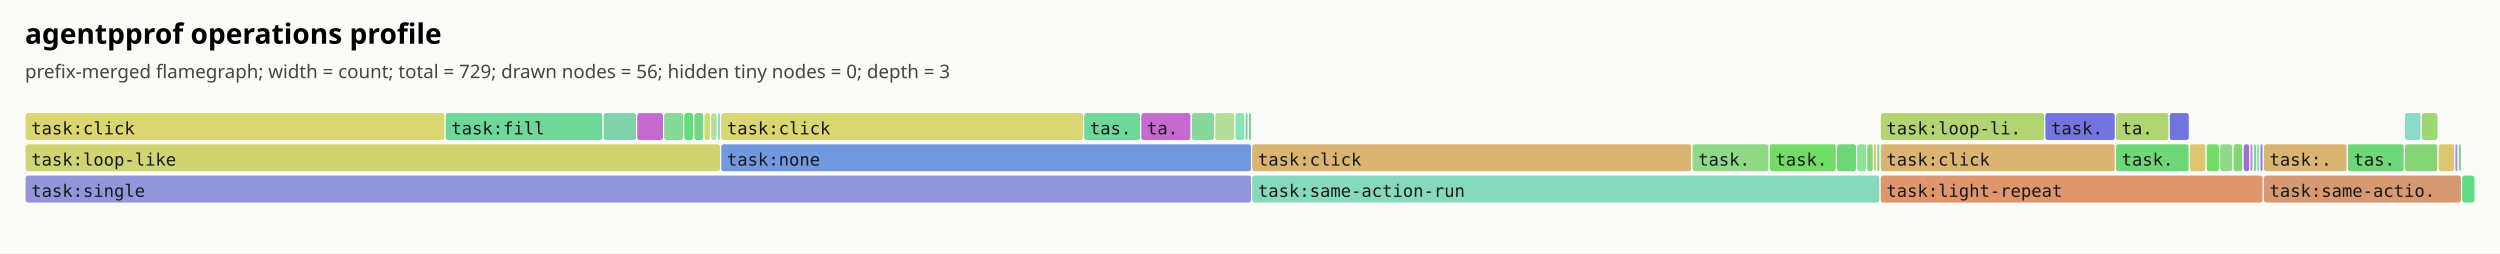
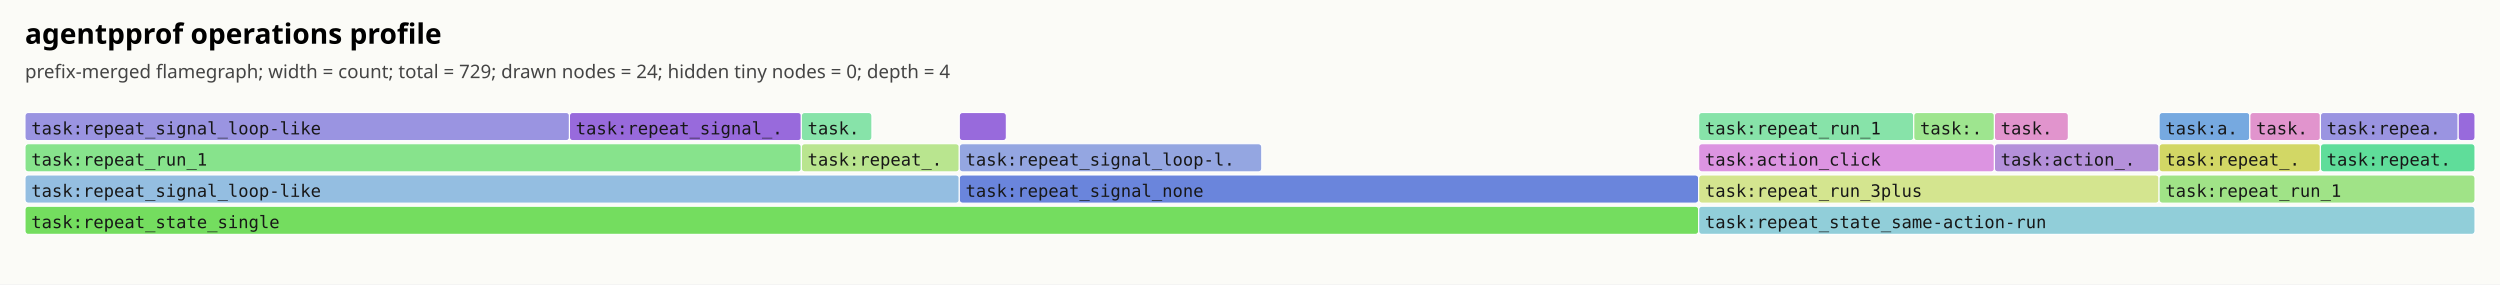
- <svg xmlns="http://www.w3.org/2000/svg" width="1600" height="162" viewBox="0 0 1600 162">
+ <svg xmlns="http://www.w3.org/2000/svg" width="1600" height="182" viewBox="0 0 1600 182">
  <style>text{font-family:ui-monospace,Menlo,monospace;font-size:11px;pointer-events:none}.title{font-family:system-ui,sans-serif;font-size:18px;font-weight:700}.meta{font-family:system-ui,sans-serif;font-size:12px;fill:#444}rect:hover{stroke:#111;stroke-width:1.2}</style>
-   <rect width="1600" height="162" fill="#fbfbf7" />
+   <rect width="1600" height="182" fill="#fbfbf7" />
  <text class="title" x="16" y="28">agentpprof operations profile</text>
-   <text class="meta" x="16" y="50">prefix-merged flamegraph; width = count; total = 729; drawn nodes = 56; hidden tiny nodes = 0; depth = 3</text>
+   <text class="meta" x="16" y="50">prefix-merged flamegraph; width = count; total = 729; drawn nodes = 24; hidden tiny nodes = 0; depth = 4</text>
  <g>
-     <rect x="16.000" y="112.000" width="785.075" height="18" rx="2" ry="2" fill="hsl(238 50% 72%)" stroke="#fff" stroke-width=".7" />
-     <text x="20.000" y="126.000" fill="#171717">task:single</text>
+     <rect x="16.000" y="132.000" width="1071.144" height="18" rx="2" ry="2" fill="hsl(110 65% 62%)" stroke="#fff" stroke-width=".7" />
+     <text x="20.000" y="146.000" fill="#171717">task:repeat_state_single</text>
  </g>
  <g>
-     <rect x="16.000" y="92.000" width="445.235" height="18" rx="2" ry="2" fill="hsl(63 54% 64%)" stroke="#fff" stroke-width=".7" />
-     <text x="20.000" y="106.000" fill="#171717">task:loop-like</text>
+     <rect x="16.000" y="112.000" width="597.948" height="18" rx="2" ry="2" fill="hsl(207 56% 73%)" stroke="#fff" stroke-width=".7" />
+     <text x="20.000" y="126.000" fill="#171717">task:repeat_signal_loop-like</text>
  </g>
  <g>
-     <rect x="16.000" y="72.000" width="268.861" height="18" rx="2" ry="2" fill="hsl(58 58% 65%)" stroke="#fff" stroke-width=".7" />
-     <text x="20.000" y="86.000" fill="#171717">task:click</text>
+     <rect x="16.000" y="92.000" width="496.856" height="18" rx="2" ry="2" fill="hsl(123 62% 71%)" stroke="#fff" stroke-width=".7" />
+     <text x="20.000" y="106.000" fill="#171717">task:repeat_run_1</text>
  </g>
  <g>
-     <rect x="284.861" y="72.000" width="101.092" height="18" rx="2" ry="2" fill="hsl(145 58% 64%)" stroke="#fff" stroke-width=".7" />
-     <text x="288.861" y="86.000" fill="#171717">task:fill</text>
+     <rect x="16.000" y="72.000" width="348.444" height="18" rx="2" ry="2" fill="hsl(245 56% 73%)" stroke="#fff" stroke-width=".7" />
+     <text x="20.000" y="86.000" fill="#171717">task:repeat_signal_loop-like</text>
  </g>
  <g>
-     <rect x="385.953" y="72.000" width="21.509" height="18" rx="2" ry="2" fill="hsl(152 48% 66%)" stroke="#fff" stroke-width=".7" />
+     <rect x="364.444" y="72.000" width="148.412" height="18" rx="2" ry="2" fill="hsl(264 62% 64%)" stroke="#fff" stroke-width=".7" />
+     <text x="368.444" y="86.000" fill="#171717">task:repeat_signal_.</text>
  </g>
  <g>
-     <rect x="407.462" y="72.000" width="17.207" height="18" rx="2" ry="2" fill="hsl(293 54% 62%)" stroke="#fff" stroke-width=".7" />
+     <rect x="512.856" y="92.000" width="101.092" height="18" rx="2" ry="2" fill="hsl(91 62% 73%)" stroke="#fff" stroke-width=".7" />
+     <text x="516.856" y="106.000" fill="#171717">task:repeat_.</text>
  </g>
  <g>
-     <rect x="424.669" y="72.000" width="12.905" height="18" rx="2" ry="2" fill="hsl(133 52% 69%)" stroke="#fff" stroke-width=".7" />
+     <rect x="512.856" y="72.000" width="45.169" height="18" rx="2" ry="2" fill="hsl(142 62% 71%)" stroke="#fff" stroke-width=".7" />
+     <text x="516.856" y="86.000" fill="#171717">task.</text>
  </g>
  <g>
-     <rect x="437.575" y="72.000" width="6.453" height="18" rx="2" ry="2" fill="hsl(132 64% 63%)" stroke="#fff" stroke-width=".7" />
+     <rect x="613.948" y="112.000" width="473.196" height="18" rx="2" ry="2" fill="hsl(226 62% 64%)" stroke="#fff" stroke-width=".7" />
+     <text x="617.948" y="126.000" fill="#171717">task:repeat_signal_none</text>
  </g>
  <g>
-     <rect x="444.027" y="72.000" width="6.453" height="18" rx="2" ry="2" fill="hsl(130 53% 65%)" stroke="#fff" stroke-width=".7" />
+     <rect x="613.948" y="92.000" width="193.580" height="18" rx="2" ry="2" fill="hsl(226 56% 73%)" stroke="#fff" stroke-width=".7" />
+     <text x="617.948" y="106.000" fill="#171717">task:repeat_signal_loop-l.</text>
  </g>
  <g>
-     <rect x="450.480" y="72.000" width="4.302" height="18" rx="2" ry="2" fill="hsl(67 61% 65%)" stroke="#fff" stroke-width=".7" />
+     <rect x="613.948" y="72.000" width="30.112" height="18" rx="2" ry="2" fill="hsl(264 62% 64%)" stroke="#fff" stroke-width=".7" />
  </g>
  <g>
-     <rect x="454.782" y="72.000" width="4.302" height="18" rx="2" ry="2" fill="hsl(93 50% 73%)" stroke="#fff" stroke-width=".7" />
+     <rect x="1087.144" y="132.000" width="496.856" height="18" rx="2" ry="2" fill="hsl(189 49% 71%)" stroke="#fff" stroke-width=".7" />
+     <text x="1091.144" y="146.000" fill="#171717">task:repeat_state_same-action-run</text>
  </g>
  <g>
-     <rect x="459.084" y="72.000" width="2.151" height="18" rx="2" ry="2" fill="hsl(149 64% 72%)" stroke="#fff" stroke-width=".7" />
+     <rect x="1087.144" y="112.000" width="294.672" height="18" rx="2" ry="2" fill="hsl(72 62% 73%)" stroke="#fff" stroke-width=".7" />
+     <text x="1091.144" y="126.000" fill="#171717">task:repeat_run_3plus</text>
  </g>
  <g>
-     <rect x="461.235" y="92.000" width="339.841" height="18" rx="2" ry="2" fill="hsl(219 63% 66%)" stroke="#fff" stroke-width=".7" />
-     <text x="465.235" y="106.000" fill="#171717">task:none</text>
+     <rect x="1087.144" y="92.000" width="189.278" height="18" rx="2" ry="2" fill="hsl(296 56% 73%)" stroke="#fff" stroke-width=".7" />
+     <text x="1091.144" y="106.000" fill="#171717">task:action_click</text>
  </g>
  <g>
-     <rect x="461.235" y="72.000" width="232.296" height="18" rx="2" ry="2" fill="hsl(58 58% 65%)" stroke="#fff" stroke-width=".7" />
-     <text x="465.235" y="86.000" fill="#171717">task:click</text>
+     <rect x="1087.144" y="72.000" width="137.657" height="18" rx="2" ry="2" fill="hsl(142 62% 71%)" stroke="#fff" stroke-width=".7" />
+     <text x="1091.144" y="86.000" fill="#171717">task:repeat_run_1</text>
  </g>
  <g>
-     <rect x="693.531" y="72.000" width="36.565" height="18" rx="2" ry="2" fill="hsl(145 58% 64%)" stroke="#fff" stroke-width=".7" />
-     <text x="697.531" y="86.000" fill="#171717">tas.</text>
+     <rect x="1224.801" y="72.000" width="51.621" height="18" rx="2" ry="2" fill="hsl(110 62% 73%)" stroke="#fff" stroke-width=".7" />
+     <text x="1228.801" y="86.000" fill="#171717">task:.</text>
  </g>
  <g>
-     <rect x="730.096" y="72.000" width="32.263" height="18" rx="2" ry="2" fill="hsl(293 54% 62%)" stroke="#fff" stroke-width=".7" />
-     <text x="734.096" y="86.000" fill="#171717">ta.</text>
+     <rect x="1276.422" y="92.000" width="105.394" height="18" rx="2" ry="2" fill="hsl(269 50% 71%)" stroke="#fff" stroke-width=".7" />
+     <text x="1280.422" y="106.000" fill="#171717">task:action_.</text>
  </g>
  <g>
-     <rect x="762.359" y="72.000" width="15.056" height="18" rx="2" ry="2" fill="hsl(133 52% 69%)" stroke="#fff" stroke-width=".7" />
+     <rect x="1276.422" y="72.000" width="47.320" height="18" rx="2" ry="2" fill="hsl(315 56% 73%)" stroke="#fff" stroke-width=".7" />
+     <text x="1280.422" y="86.000" fill="#171717">task.</text>
  </g>
  <g>
-     <rect x="777.416" y="72.000" width="12.905" height="18" rx="2" ry="2" fill="hsl(93 50% 73%)" stroke="#fff" stroke-width=".7" />
+     <rect x="1381.816" y="112.000" width="202.184" height="18" rx="2" ry="2" fill="hsl(104 62% 71%)" stroke="#fff" stroke-width=".7" />
+     <text x="1385.816" y="126.000" fill="#171717">task:repeat_run_1</text>
  </g>
  <g>
-     <rect x="790.321" y="72.000" width="6.453" height="18" rx="2" ry="2" fill="hsl(149 64% 72%)" stroke="#fff" stroke-width=".7" />
+     <rect x="1381.816" y="92.000" width="103.243" height="18" rx="2" ry="2" fill="hsl(63 59% 62%)" stroke="#fff" stroke-width=".7" />
+     <text x="1385.816" y="106.000" fill="#171717">task:repeat_.</text>
  </g>
  <g>
-     <rect x="796.774" y="72.000" width="2.151" height="18" rx="2" ry="2" fill="hsl(152 48% 66%)" stroke="#fff" stroke-width=".7" />
+     <rect x="1381.816" y="72.000" width="58.074" height="18" rx="2" ry="2" fill="hsl(211 63% 67%)" stroke="#fff" stroke-width=".7" />
+     <text x="1385.816" y="86.000" fill="#171717">task:a.</text>
  </g>
  <g>
-     <rect x="798.925" y="72.000" width="2.151" height="18" rx="2" ry="2" fill="hsl(130 53% 65%)" stroke="#fff" stroke-width=".7" />
+     <rect x="1439.890" y="72.000" width="45.169" height="18" rx="2" ry="2" fill="hsl(315 56% 73%)" stroke="#fff" stroke-width=".7" />
+     <text x="1443.890" y="86.000" fill="#171717">task.</text>
  </g>
  <g>
-     <rect x="801.075" y="112.000" width="402.217" height="18" rx="2" ry="2" fill="hsl(160 52% 69%)" stroke="#fff" stroke-width=".7" />
-     <text x="805.075" y="126.000" fill="#171717">task:same-action-run</text>
+     <rect x="1485.059" y="92.000" width="98.941" height="18" rx="2" ry="2" fill="hsl(148 65% 62%)" stroke="#fff" stroke-width=".7" />
+     <text x="1489.059" y="106.000" fill="#171717">task:repeat.</text>
  </g>
  <g>
-     <rect x="801.075" y="92.000" width="281.767" height="18" rx="2" ry="2" fill="hsl(39 58% 65%)" stroke="#fff" stroke-width=".7" />
-     <text x="805.075" y="106.000" fill="#171717">task:click</text>
+     <rect x="1485.059" y="72.000" width="88.187" height="18" rx="2" ry="2" fill="hsl(245 56% 73%)" stroke="#fff" stroke-width=".7" />
+     <text x="1489.059" y="86.000" fill="#171717">task:repea.</text>
  </g>
  <g>
-     <rect x="1082.842" y="92.000" width="49.471" height="18" rx="2" ry="2" fill="hsl(114 52% 69%)" stroke="#fff" stroke-width=".7" />
-     <text x="1086.842" y="106.000" fill="#171717">task.</text>
-   </g>
-   <g>
-     <rect x="1132.313" y="92.000" width="43.018" height="18" rx="2" ry="2" fill="hsl(113 64% 63%)" stroke="#fff" stroke-width=".7" />
-     <text x="1136.313" y="106.000" fill="#171717">task.</text>
-   </g>
-   <g>
-     <rect x="1175.331" y="92.000" width="12.905" height="18" rx="2" ry="2" fill="hsl(126 58% 64%)" stroke="#fff" stroke-width=".7" />
-   </g>
-   <g>
-     <rect x="1188.236" y="92.000" width="6.453" height="18" rx="2" ry="2" fill="hsl(130 64% 72%)" stroke="#fff" stroke-width=".7" />
-   </g>
-   <g>
-     <rect x="1194.689" y="92.000" width="4.302" height="18" rx="2" ry="2" fill="hsl(111 53% 65%)" stroke="#fff" stroke-width=".7" />
-   </g>
-   <g>
-     <rect x="1198.990" y="92.000" width="2.151" height="18" rx="2" ry="2" fill="hsl(48 61% 65%)" stroke="#fff" stroke-width=".7" />
-   </g>
-   <g>
-     <rect x="1201.141" y="92.000" width="2.151" height="18" rx="2" ry="2" fill="hsl(133 48% 66%)" stroke="#fff" stroke-width=".7" />
-   </g>
-   <g>
-     <rect x="1203.292" y="112.000" width="245.202" height="18" rx="2" ry="2" fill="hsl(22 65% 65%)" stroke="#fff" stroke-width=".7" />
-     <text x="1207.292" y="126.000" fill="#171717">task:light-repeat</text>
-   </g>
-   <g>
-     <rect x="1203.292" y="92.000" width="150.562" height="18" rx="2" ry="2" fill="hsl(39 58% 65%)" stroke="#fff" stroke-width=".7" />
-     <text x="1207.292" y="106.000" fill="#171717">task:click</text>
-   </g>
-   <g>
-     <rect x="1203.292" y="72.000" width="105.394" height="18" rx="2" ry="2" fill="hsl(82 54% 64%)" stroke="#fff" stroke-width=".7" />
-     <text x="1207.292" y="86.000" fill="#171717">task:loop-li.</text>
-   </g>
-   <g>
-     <rect x="1308.686" y="72.000" width="45.169" height="18" rx="2" ry="2" fill="hsl(238 63% 66%)" stroke="#fff" stroke-width=".7" />
-     <text x="1312.686" y="86.000" fill="#171717">task.</text>
-   </g>
-   <g>
-     <rect x="1353.855" y="92.000" width="47.320" height="18" rx="2" ry="2" fill="hsl(126 58% 64%)" stroke="#fff" stroke-width=".7" />
-     <text x="1357.855" y="106.000" fill="#171717">task.</text>
-   </g>
-   <g>
-     <rect x="1353.855" y="72.000" width="34.414" height="18" rx="2" ry="2" fill="hsl(82 54% 64%)" stroke="#fff" stroke-width=".7" />
-     <text x="1357.855" y="86.000" fill="#171717">ta.</text>
-   </g>
-   <g>
-     <rect x="1388.269" y="72.000" width="12.905" height="18" rx="2" ry="2" fill="hsl(238 63% 66%)" stroke="#fff" stroke-width=".7" />
-   </g>
-   <g>
-     <rect x="1401.174" y="92.000" width="10.754" height="18" rx="2" ry="2" fill="hsl(48 61% 65%)" stroke="#fff" stroke-width=".7" />
-   </g>
-   <g>
-     <rect x="1411.929" y="92.000" width="8.604" height="18" rx="2" ry="2" fill="hsl(113 64% 63%)" stroke="#fff" stroke-width=".7" />
-   </g>
-   <g>
-     <rect x="1420.532" y="92.000" width="8.604" height="18" rx="2" ry="2" fill="hsl(114 52% 69%)" stroke="#fff" stroke-width=".7" />
-   </g>
-   <g>
-     <rect x="1429.136" y="92.000" width="6.453" height="18" rx="2" ry="2" fill="hsl(111 53% 65%)" stroke="#fff" stroke-width=".7" />
-   </g>
-   <g>
-     <rect x="1435.588" y="92.000" width="4.302" height="18" rx="2" ry="2" fill="hsl(274 54% 62%)" stroke="#fff" stroke-width=".7" />
-   </g>
-   <g>
-     <rect x="1439.890" y="92.000" width="2.151" height="18" rx="2" ry="2" fill="hsl(266 48% 70%)" stroke="#fff" stroke-width=".7" />
-   </g>
-   <g>
-     <rect x="1442.041" y="92.000" width="2.151" height="18" rx="2" ry="2" fill="hsl(133 48% 66%)" stroke="#fff" stroke-width=".7" />
-   </g>
-   <g>
-     <rect x="1444.192" y="92.000" width="2.151" height="18" rx="2" ry="2" fill="hsl(130 64% 72%)" stroke="#fff" stroke-width=".7" />
-   </g>
-   <g>
-     <rect x="1446.343" y="92.000" width="2.151" height="18" rx="2" ry="2" fill="hsl(244 60% 69%)" stroke="#fff" stroke-width=".7" />
-   </g>
-   <g>
-     <rect x="1448.494" y="112.000" width="126.903" height="18" rx="2" ry="2" fill="hsl(24 55% 64%)" stroke="#fff" stroke-width=".7" />
-     <text x="1452.494" y="126.000" fill="#171717">task:same-actio.</text>
-   </g>
-   <g>
-     <rect x="1448.494" y="92.000" width="53.772" height="18" rx="2" ry="2" fill="hsl(39 58% 65%)" stroke="#fff" stroke-width=".7" />
-     <text x="1452.494" y="106.000" fill="#171717">task:.</text>
-   </g>
-   <g>
-     <rect x="1502.266" y="92.000" width="36.565" height="18" rx="2" ry="2" fill="hsl(126 58% 64%)" stroke="#fff" stroke-width=".7" />
-     <text x="1506.266" y="106.000" fill="#171717">tas.</text>
-   </g>
-   <g>
-     <rect x="1538.831" y="92.000" width="21.509" height="18" rx="2" ry="2" fill="hsl(111 53% 65%)" stroke="#fff" stroke-width=".7" />
-   </g>
-   <g>
-     <rect x="1538.831" y="72.000" width="10.754" height="18" rx="2" ry="2" fill="hsl(168 51% 70%)" stroke="#fff" stroke-width=".7" />
-   </g>
-   <g>
-     <rect x="1549.586" y="72.000" width="10.754" height="18" rx="2" ry="2" fill="hsl(95 57% 65%)" stroke="#fff" stroke-width=".7" />
-   </g>
-   <g>
-     <rect x="1560.340" y="92.000" width="10.754" height="18" rx="2" ry="2" fill="hsl(48 61% 65%)" stroke="#fff" stroke-width=".7" />
-   </g>
-   <g>
-     <rect x="1571.095" y="92.000" width="2.151" height="18" rx="2" ry="2" fill="hsl(266 48% 70%)" stroke="#fff" stroke-width=".7" />
-   </g>
-   <g>
-     <rect x="1573.246" y="92.000" width="2.151" height="18" rx="2" ry="2" fill="hsl(133 48% 66%)" stroke="#fff" stroke-width=".7" />
-   </g>
-   <g>
-     <rect x="1575.396" y="112.000" width="8.604" height="18" rx="2" ry="2" fill="hsl(137 65% 62%)" stroke="#fff" stroke-width=".7" />
+     <rect x="1573.246" y="72.000" width="10.754" height="18" rx="2" ry="2" fill="hsl(264 62% 64%)" stroke="#fff" stroke-width=".7" />
  </g>
</svg>
